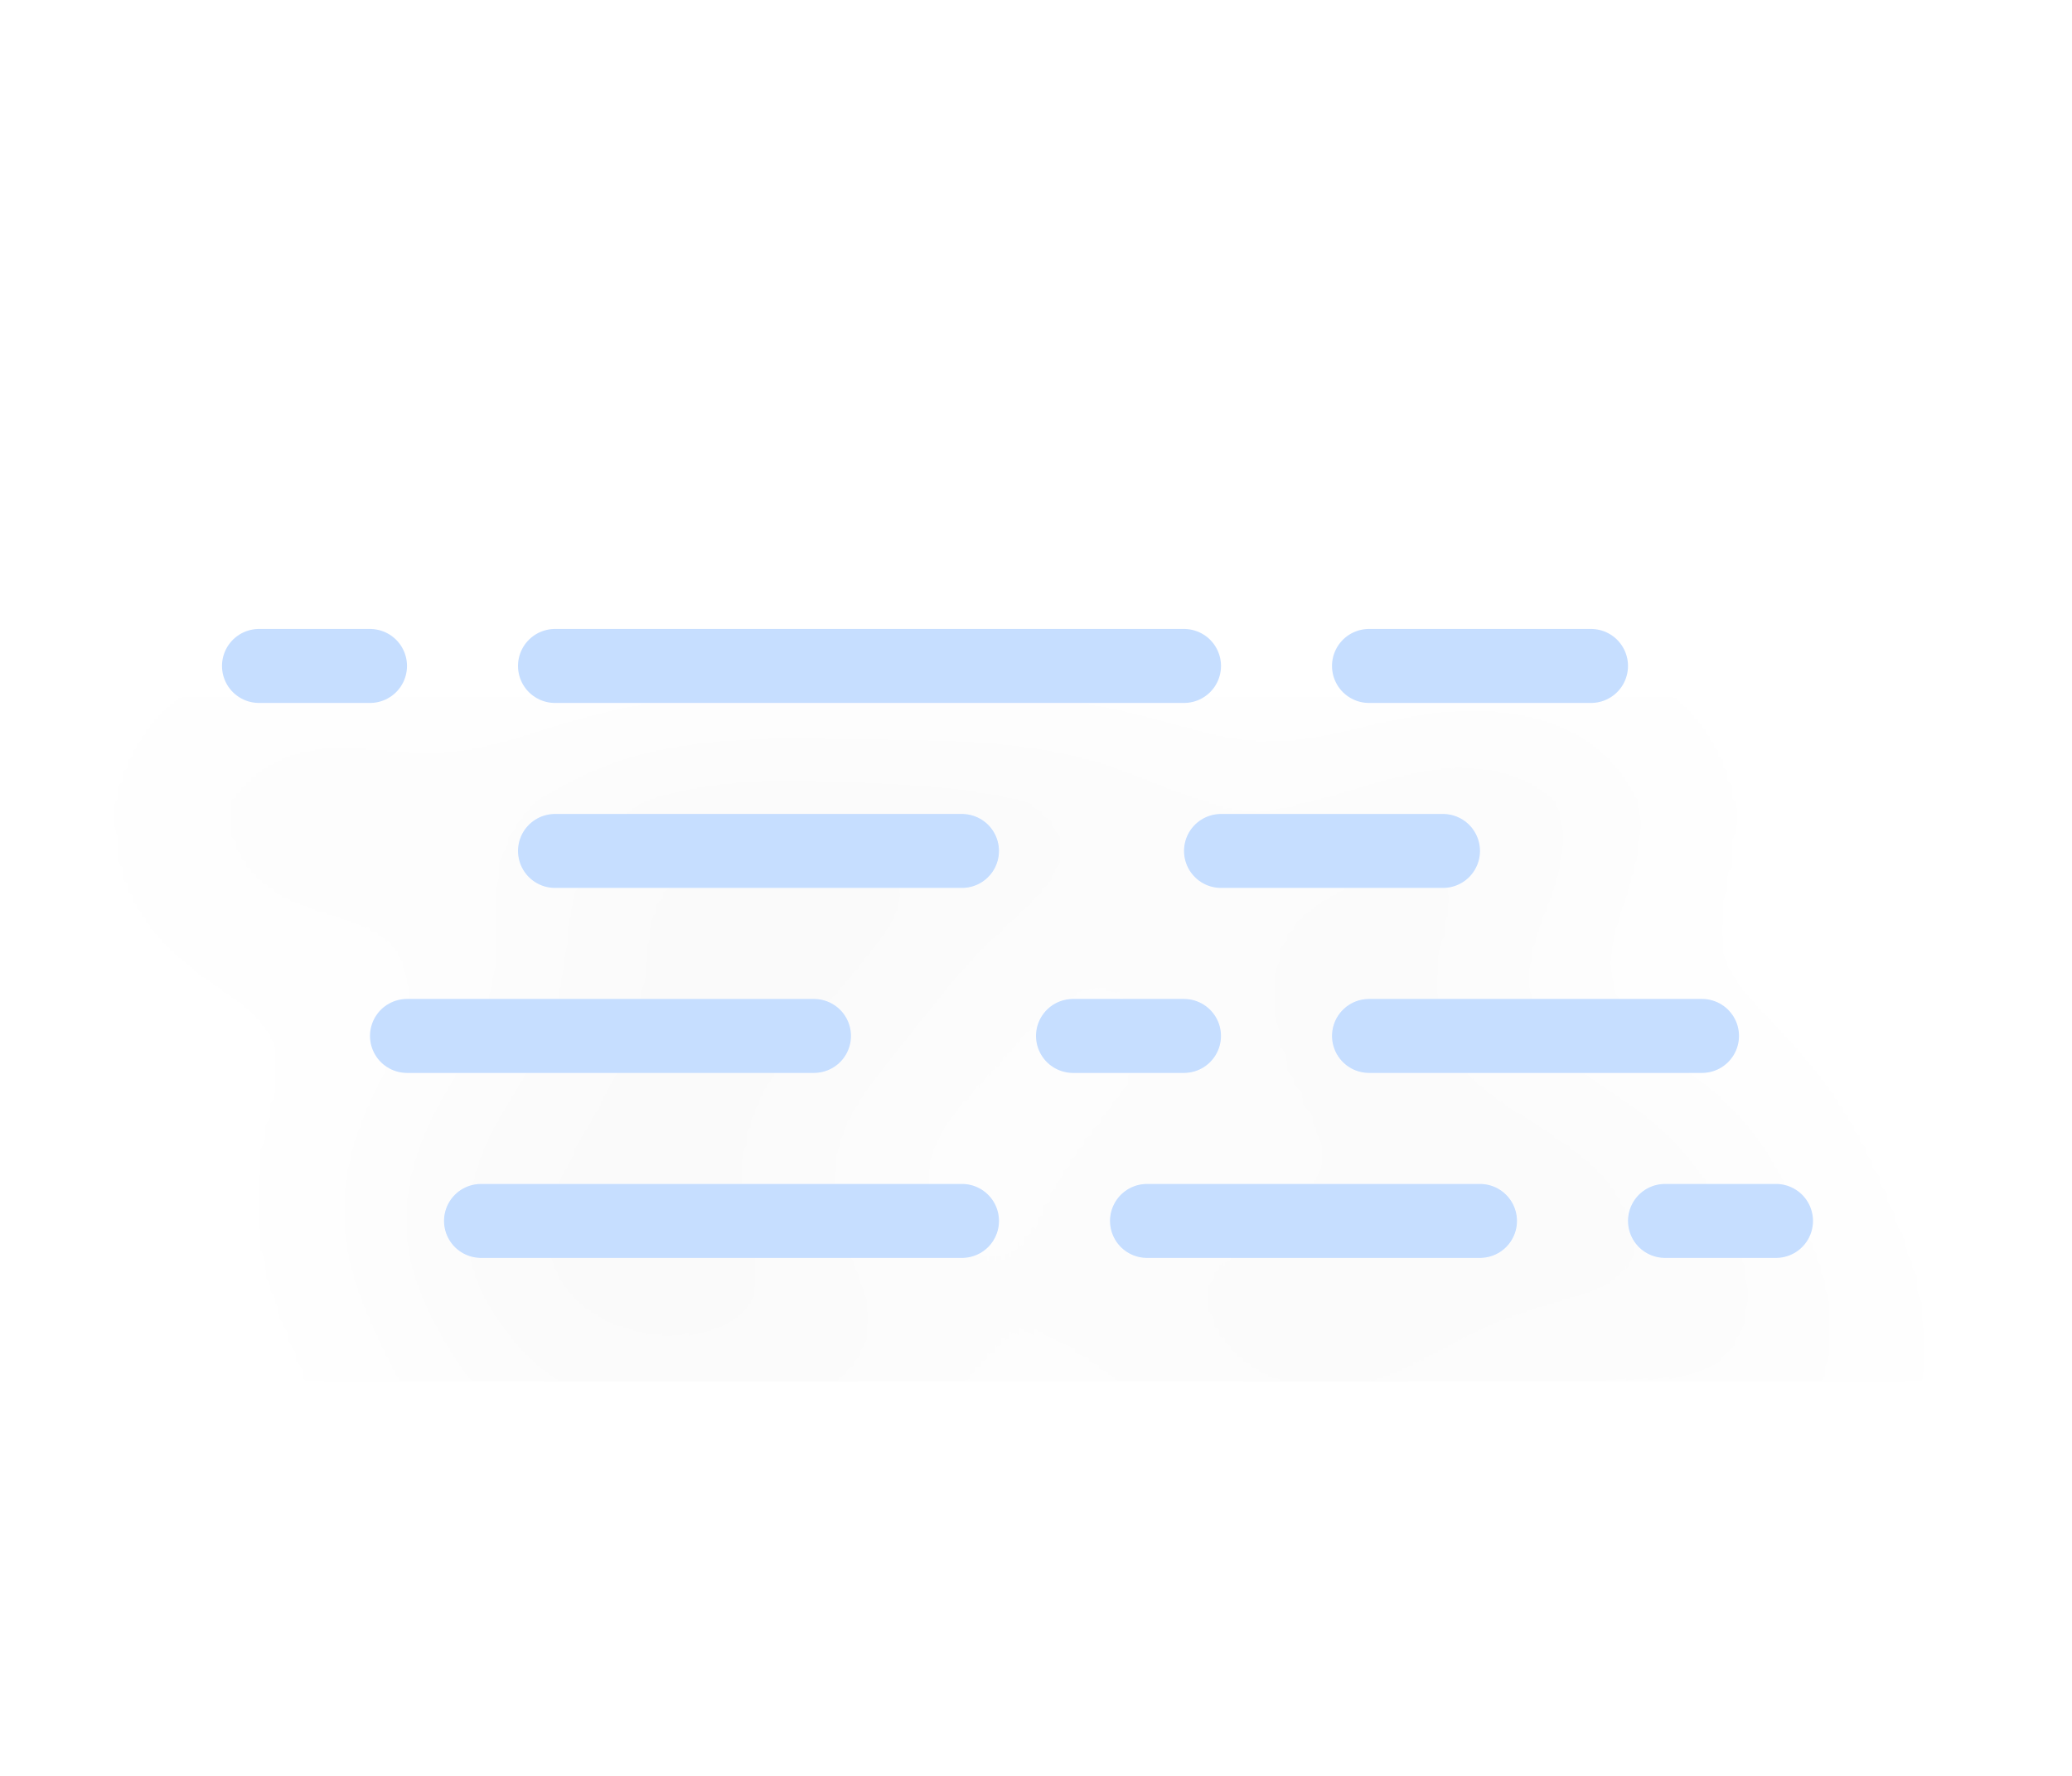
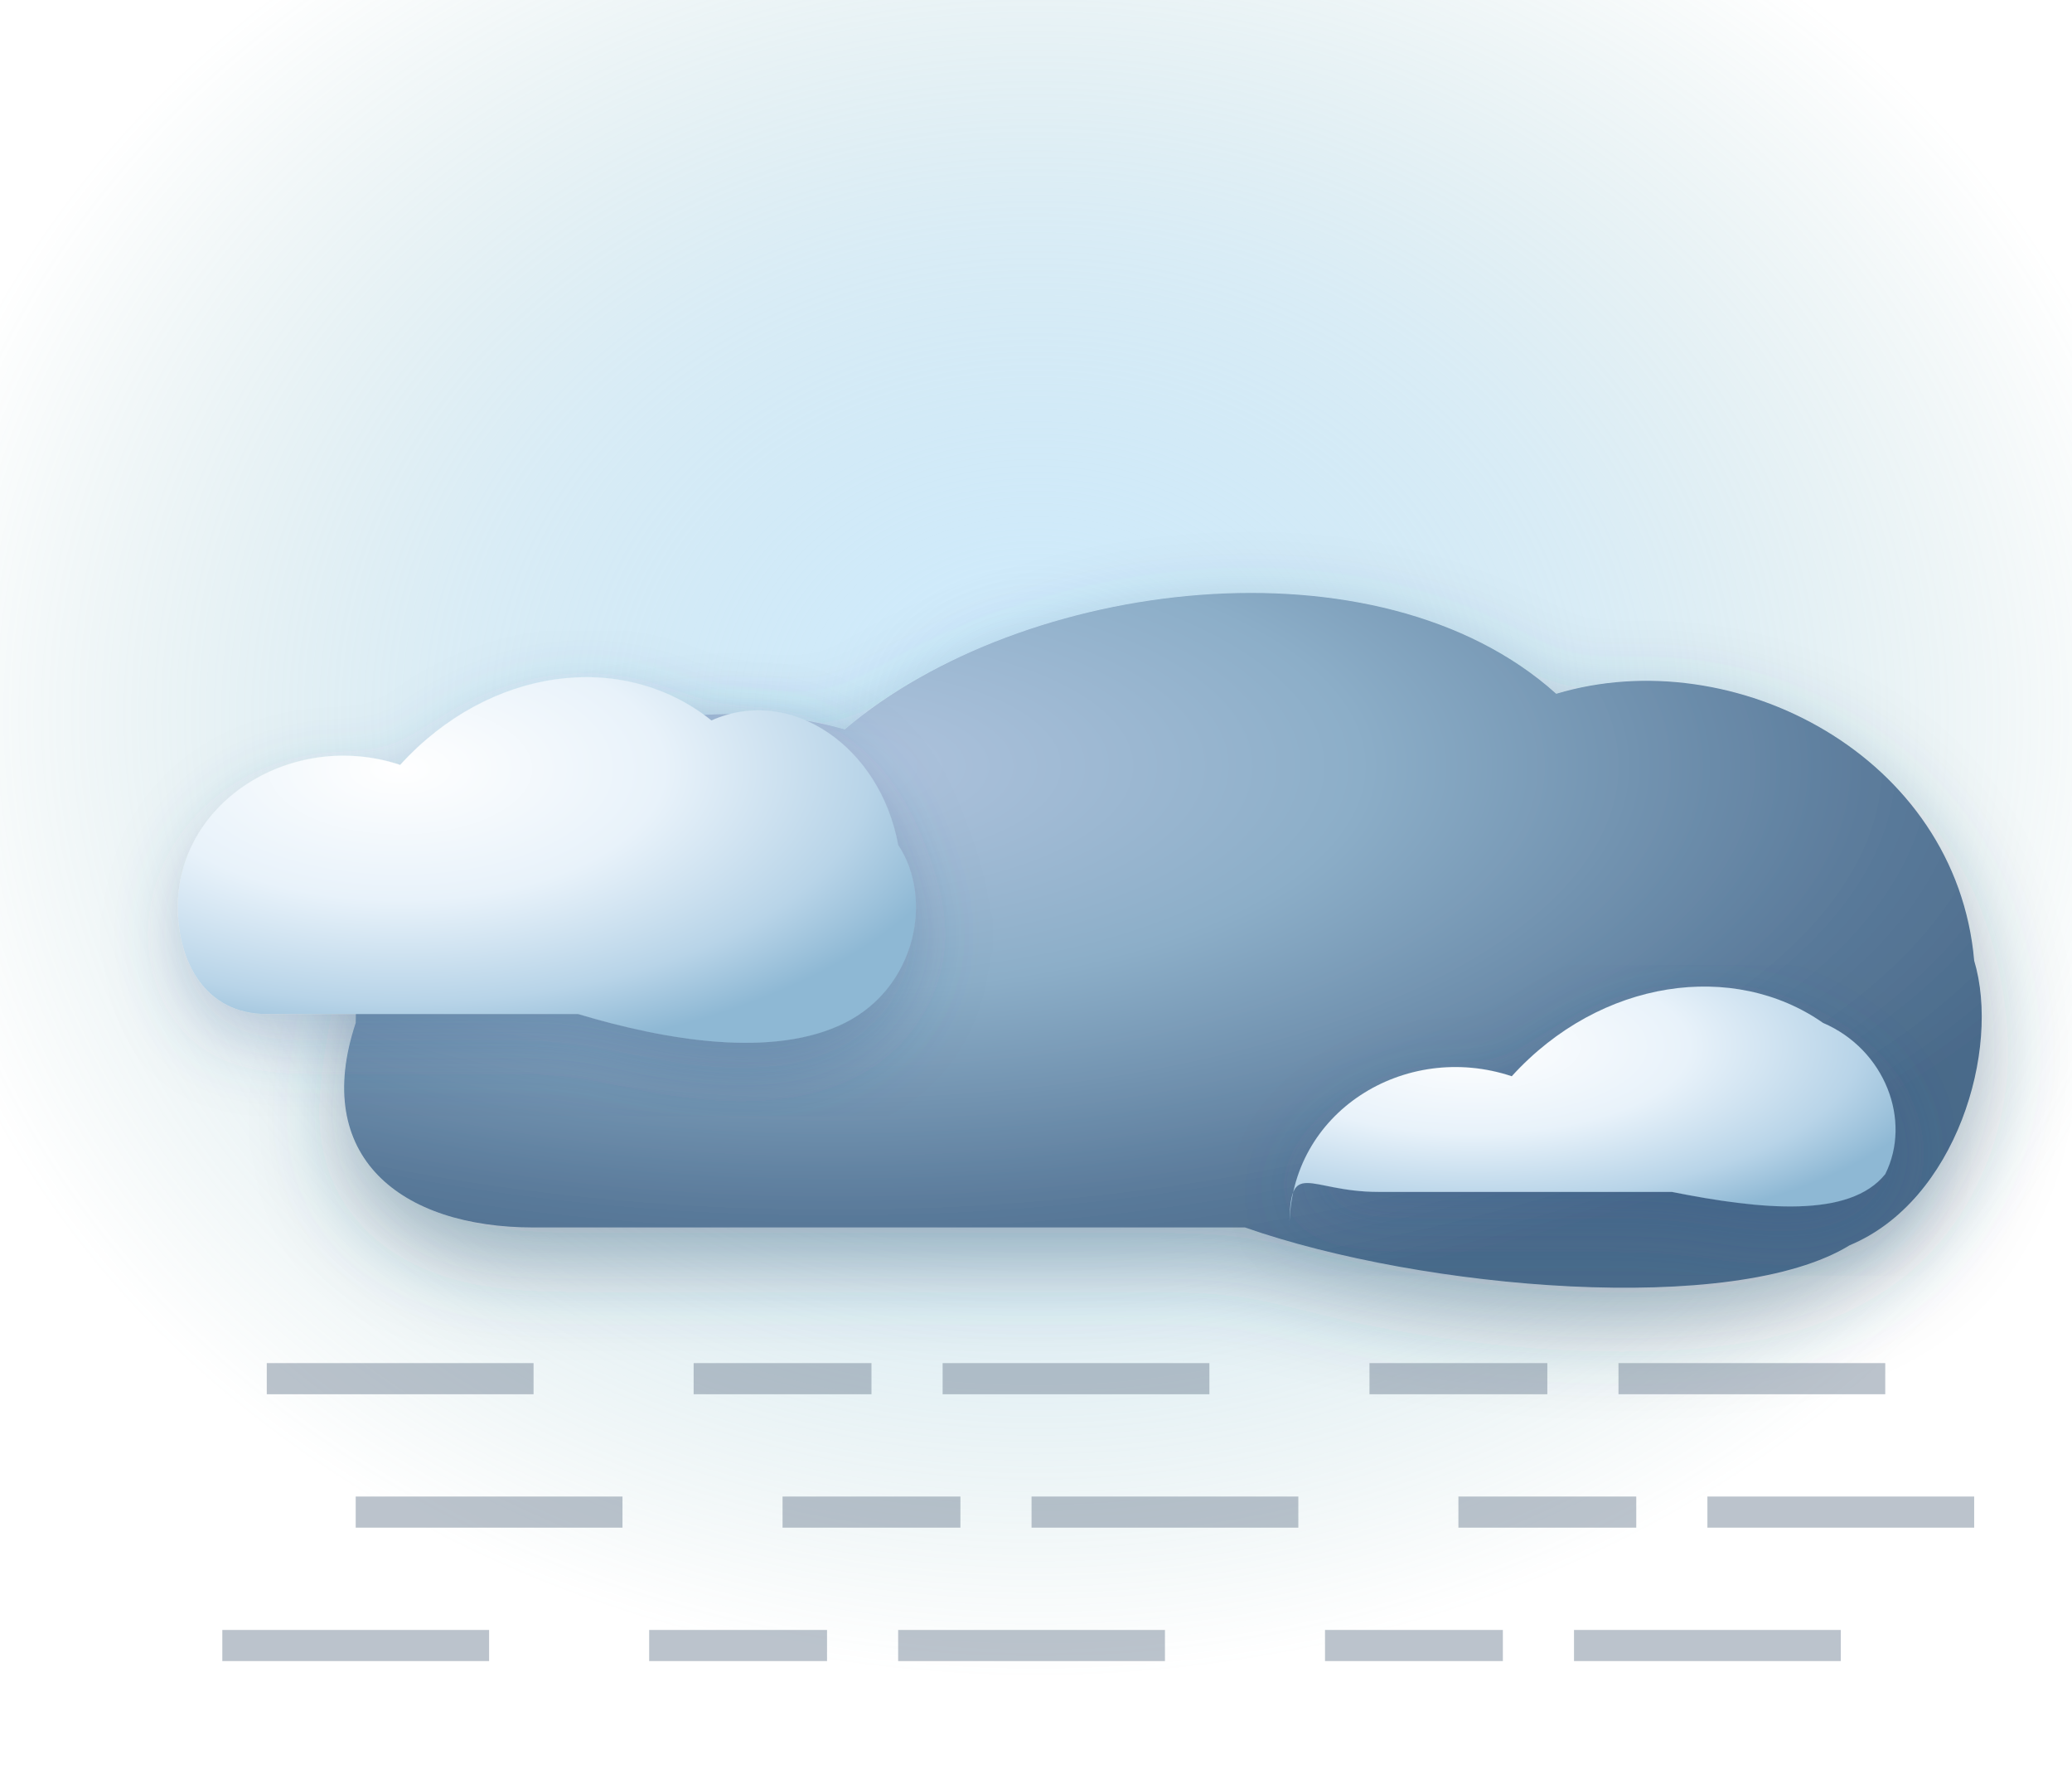
- <svg xmlns="http://www.w3.org/2000/svg" width="56" height="48" version="1.1">
+ <svg xmlns="http://www.w3.org/2000/svg" width="233" height="200" viewBox="0 0 233 200">
  <defs>
-     <filter id="blur" x="-.207" y="-.211" width="1.403" height="1.5">
-       <feGaussianBlur in="SourceAlpha" stdDeviation="3" />
-       <feOffset dx="0" dy="4" result="offsetblur" />
-       <feComponentTransfer>
-         <feFuncA slope="0.05" type="linear" />
-       </feComponentTransfer>
-       <feMerge>
-         <feMergeNode />
-         <feMergeNode in="SourceGraphic" />
-       </feMerge>
+     <radialGradient id="bgGlow" cx="50%" cy="40%" r="55%">
+       <stop offset="0%" stop-color="#B0E0FF" stop-opacity="0.6" />
+       <stop offset="50%" stop-color="#80C0E0" stop-opacity="0.3" />
+       <stop offset="100%" stop-color="#5F9EA0" stop-opacity="0" />
+     </radialGradient>
+     <radialGradient id="darkCloudGrad" cx="30%" cy="25%" r="80%">
+       <stop offset="0%" stop-color="#B0C4DE" />
+       <stop offset="40%" stop-color="#8CAEC8" />
+       <stop offset="80%" stop-color="#5A7A9A" />
+       <stop offset="100%" stop-color="#4A6A8A" />
+     </radialGradient>
+     <radialGradient id="lightCloudGrad" cx="30%" cy="25%" r="80%">
+       <stop offset="0%" stop-color="#FFFFFF" />
+       <stop offset="45%" stop-color="#E8F2FA" />
+       <stop offset="80%" stop-color="#B8D4E8" />
+       <stop offset="100%" stop-color="#8EB8D4" />
+     </radialGradient>
+     <filter id="cloudShadow" x="-20%" y="-20%" width="140%" height="140%">
+       <feDropShadow dx="0" dy="4" stdDeviation="5" flood-color="#2A4A6A" flood-opacity="0.4" />
    </filter>
-     <style type="text/css">
-       
-       /*
- ** FOG
- */
-       @keyframes am-weather-fog-1 {
-         0% {
-           transform: translate(0px, 0px)
-         }
+     <filter id="cloudShadowLight" x="-20%" y="-20%" width="140%" height="140%">
+       <feDropShadow dx="0" dy="3" stdDeviation="4" flood-color="#3A5C8C" flood-opacity="0.3" />
+     </filter>
+   </defs>
+   <style>
+     .bgLayer { animation: bgPulse 6s ease-in-out infinite; }
+     .darkCloud { animation: darkCloudMove 8s ease-in-out infinite; }
+     .lightCloudLeft { animation: lightCloudMove1 7s ease-in-out infinite; }
+     .lightCloudRight { animation: lightCloudMove2 6s ease-in-out infinite; }
+     
+     /* DODANE: animacja dla poziomych kresek */
+     .horizontalLine {
+       animation: moveLeftRight 12s ease-in-out infinite;
+     }

-         50% {
-           transform: translate(7px, 0px)
-         }
- 
-         100% {
-           transform: translate(0px, 0px)
-         }
-       }
- 
-       .am-weather-fog-1 {
-         -webkit-animation-name: am-weather-fog-1;
-         -moz-animation-name: am-weather-fog-1;
-         -ms-animation-name: am-weather-fog-1;
-         animation-name: am-weather-fog-1;
-         -webkit-animation-duration: 8s;
-         -moz-animation-duration: 8s;
-         -ms-animation-duration: 8s;
-         animation-duration: 8s;
-         -webkit-animation-timing-function: linear;
-         -moz-animation-timing-function: linear;
-         -ms-animation-timing-function: linear;
-         animation-timing-function: linear;
-         -webkit-animation-iteration-count: infinite;
-         -moz-animation-iteration-count: infinite;
-         -ms-animation-iteration-count: infinite;
-         animation-iteration-count: infinite;
-       }
- 
-       @keyframes am-weather-fog-2 {
-         0% {
-           transform: translate(0px, 0px)
-         }
- 
-         21.05% {
-           transform: translate(-6px, 0px)
-         }
- 
-         78.95% {
-           transform: translate(9px, 0px)
-         }
- 
-         100% {
-           transform: translate(0px, 0px)
-         }
-       }
- 
-       .am-weather-fog-2 {
-         -webkit-animation-name: am-weather-fog-2;
-         -moz-animation-name: am-weather-fog-2;
-         -ms-animation-name: am-weather-fog-2;
-         animation-name: am-weather-fog-2;
-         -webkit-animation-duration: 20s;
-         -moz-animation-duration: 20s;
-         -ms-animation-duration: 20s;
-         animation-duration: 20s;
-         -webkit-animation-timing-function: linear;
-         -moz-animation-timing-function: linear;
-         -ms-animation-timing-function: linear;
-         animation-timing-function: linear;
-         -webkit-animation-iteration-count: infinite;
-         -moz-animation-iteration-count: infinite;
-         -ms-animation-iteration-count: infinite;
-         animation-iteration-count: infinite;
-       }
- 
-       @keyframes am-weather-fog-3 {
-         0% {
-           transform: translate(0px, 0px)
-         }
- 
-         25% {
-           transform: translate(4px, 0px)
-         }
- 
-         75% {
-           transform: translate(-4px, 0px)
-         }
- 
-         100% {
-           transform: translate(0px, 0px)
-         }
-       }
- 
-       .am-weather-fog-3 {
-         -webkit-animation-name: am-weather-fog-3;
-         -moz-animation-name: am-weather-fog-3;
-         -ms-animation-name: am-weather-fog-3;
-         animation-name: am-weather-fog-3;
-         -webkit-animation-duration: 6s;
-         -moz-animation-duration: 6s;
-         -ms-animation-duration: 6s;
-         animation-duration: 6s;
-         -webkit-animation-timing-function: linear;
-         -moz-animation-timing-function: linear;
-         -ms-animation-timing-function: linear;
-         animation-timing-function: linear;
-         -webkit-animation-iteration-count: infinite;
-         -moz-animation-iteration-count: infinite;
-         -ms-animation-iteration-count: infinite;
-         animation-iteration-count: infinite;
-       }
- 
-       @keyframes am-weather-fog-4 {
-         0% {
-           transform: translate(0px, 0px)
-         }
- 
-         50% {
-           transform: translate(-4px, 0px)
-         }
- 
-         100% {
-           transform: translate(0px, 0px)
-         }
-       }
- 
-       .am-weather-fog-4 {
-         -webkit-animation-name: am-weather-fog-4;
-         -moz-animation-name: am-weather-fog-4;
-         -ms-animation-name: am-weather-fog-4;
-         animation-name: am-weather-fog-4;
-         -webkit-animation-duration: 6s;
-         -moz-animation-duration: 6s;
-         -ms-animation-duration: 6s;
-         animation-duration: 6s;
-         -webkit-animation-timing-function: linear;
-         -moz-animation-timing-function: linear;
-         -ms-animation-timing-function: linear;
-         animation-timing-function: linear;
-         -webkit-animation-iteration-count: infinite;
-         -moz-animation-iteration-count: infinite;
-         -ms-animation-iteration-count: infinite;
-         animation-iteration-count: infinite;
-       }
-       
-     </style>
-   </defs>
-   <g transform="translate(16,-2)" filter="url(#blur)">
-     <g class="am-weather-fog" transform="translate(-10,20)" fill="none" stroke="#c6deff" stroke-linecap="round" stroke-width="2">
-       <line class="am-weather-fog-1" y1="0" y2="0" x1="1" x2="37" stroke-dasharray="3, 5, 17, 5, 7" />
-       <line class="am-weather-fog-2" y1="5" y2="5" x1="9" x2="33" stroke-dasharray="11, 7, 15" />
-       <line class="am-weather-fog-3" y1="10" y2="10" x1="5" x2="40" stroke-dasharray="11, 7, 3, 5, 9" />
-       <line class="am-weather-fog-4" y1="15" y2="15" x1="7" x2="42" stroke-dasharray="13, 5, 9, 5, 3" />
-     </g>
+     @keyframes bgPulse { 0%,100% { opacity: 0.85; } 50% { opacity: 1; } }
+     @keyframes darkCloudMove { 0%,100% { transform: translateX(0) translateY(0); } 50% { transform: translateX(-5px) translateY(-3px); } }
+     @keyframes lightCloudMove1 { 0%,100% { transform: translateX(0) translateY(0); } 50% { transform: translateX(-3px) translateY(-2px); } }
+     @keyframes lightCloudMove2 { 0%,100% { transform: translateX(0) translateY(0); } 50% { transform: translateX(4px) translateY(-2px); } }
+     
+     /* DODANE: klatki kluczowe dla przesuwania kresek w lewo i prawo */
+     @keyframes moveLeftRight {
+       0% { transform: translateX(-20px); }
+       50% { transform: translateX(20px); }
+       100% { transform: translateX(-20px); }
+     }
+   </style>
+   <rect width="233" height="200" fill="url(#bgGlow)" class="bgLayer" />
+   <g class="darkCloud" filter="url(#cloudShadow)">
+     <path d="M 40,115 C 40,90 70,75 95,82 C 115,65 155,60 175,78 C 195,72 220,85 222,108 C 225,118 220,135 208,140 C 195,148 160,145 140,138 L 60,138 C 45,138 35,130 40,115 Z" fill="url(#darkCloudGrad)" />
+   </g>
+   <g class="lightCloudLeft" filter="url(#cloudShadowLight)">
+     <path d="M 20,102 C 20,90 33,82 45,86 C 55,75 70,73 80,81 C 89,77 99,84 101,95 C 105,101 103,111 95,115 C 87,119 75,117 65,114 L 30,114 C 23,114 20,108 20,102 Z" fill="url(#lightCloudGrad)" />
+   </g>
+   <g class="lightCloudRight" filter="url(#cloudShadowLight)">
+     <path d="M 145,138 C 145,125 158,117 170,121 C 180,110 195,108 205,115 C 212,118 215,126 212,132 C 208,137 198,136 188,134 L 155,134 C 147,134 145,130 145,138 Z" fill="url(#lightCloudGrad)" />
+   </g>
+   <g stroke="#778899" stroke-width="3.5" stroke-dasharray="30 18 20 8" opacity="0.5">
+     <line class="horizontalLine" x1="30" y1="155" x2="220" y2="155" style="animation-duration: 4s; animation-delay: -5s;" />
+     <line class="horizontalLine" x1="40" y1="170" x2="230" y2="170" style="animation-duration: 6s; animation-delay: -2s;" />
+     <line class="horizontalLine" x1="25" y1="185" x2="215" y2="185" style="animation-duration: 9s; animation-delay: -1s;" />
  </g>
</svg>
